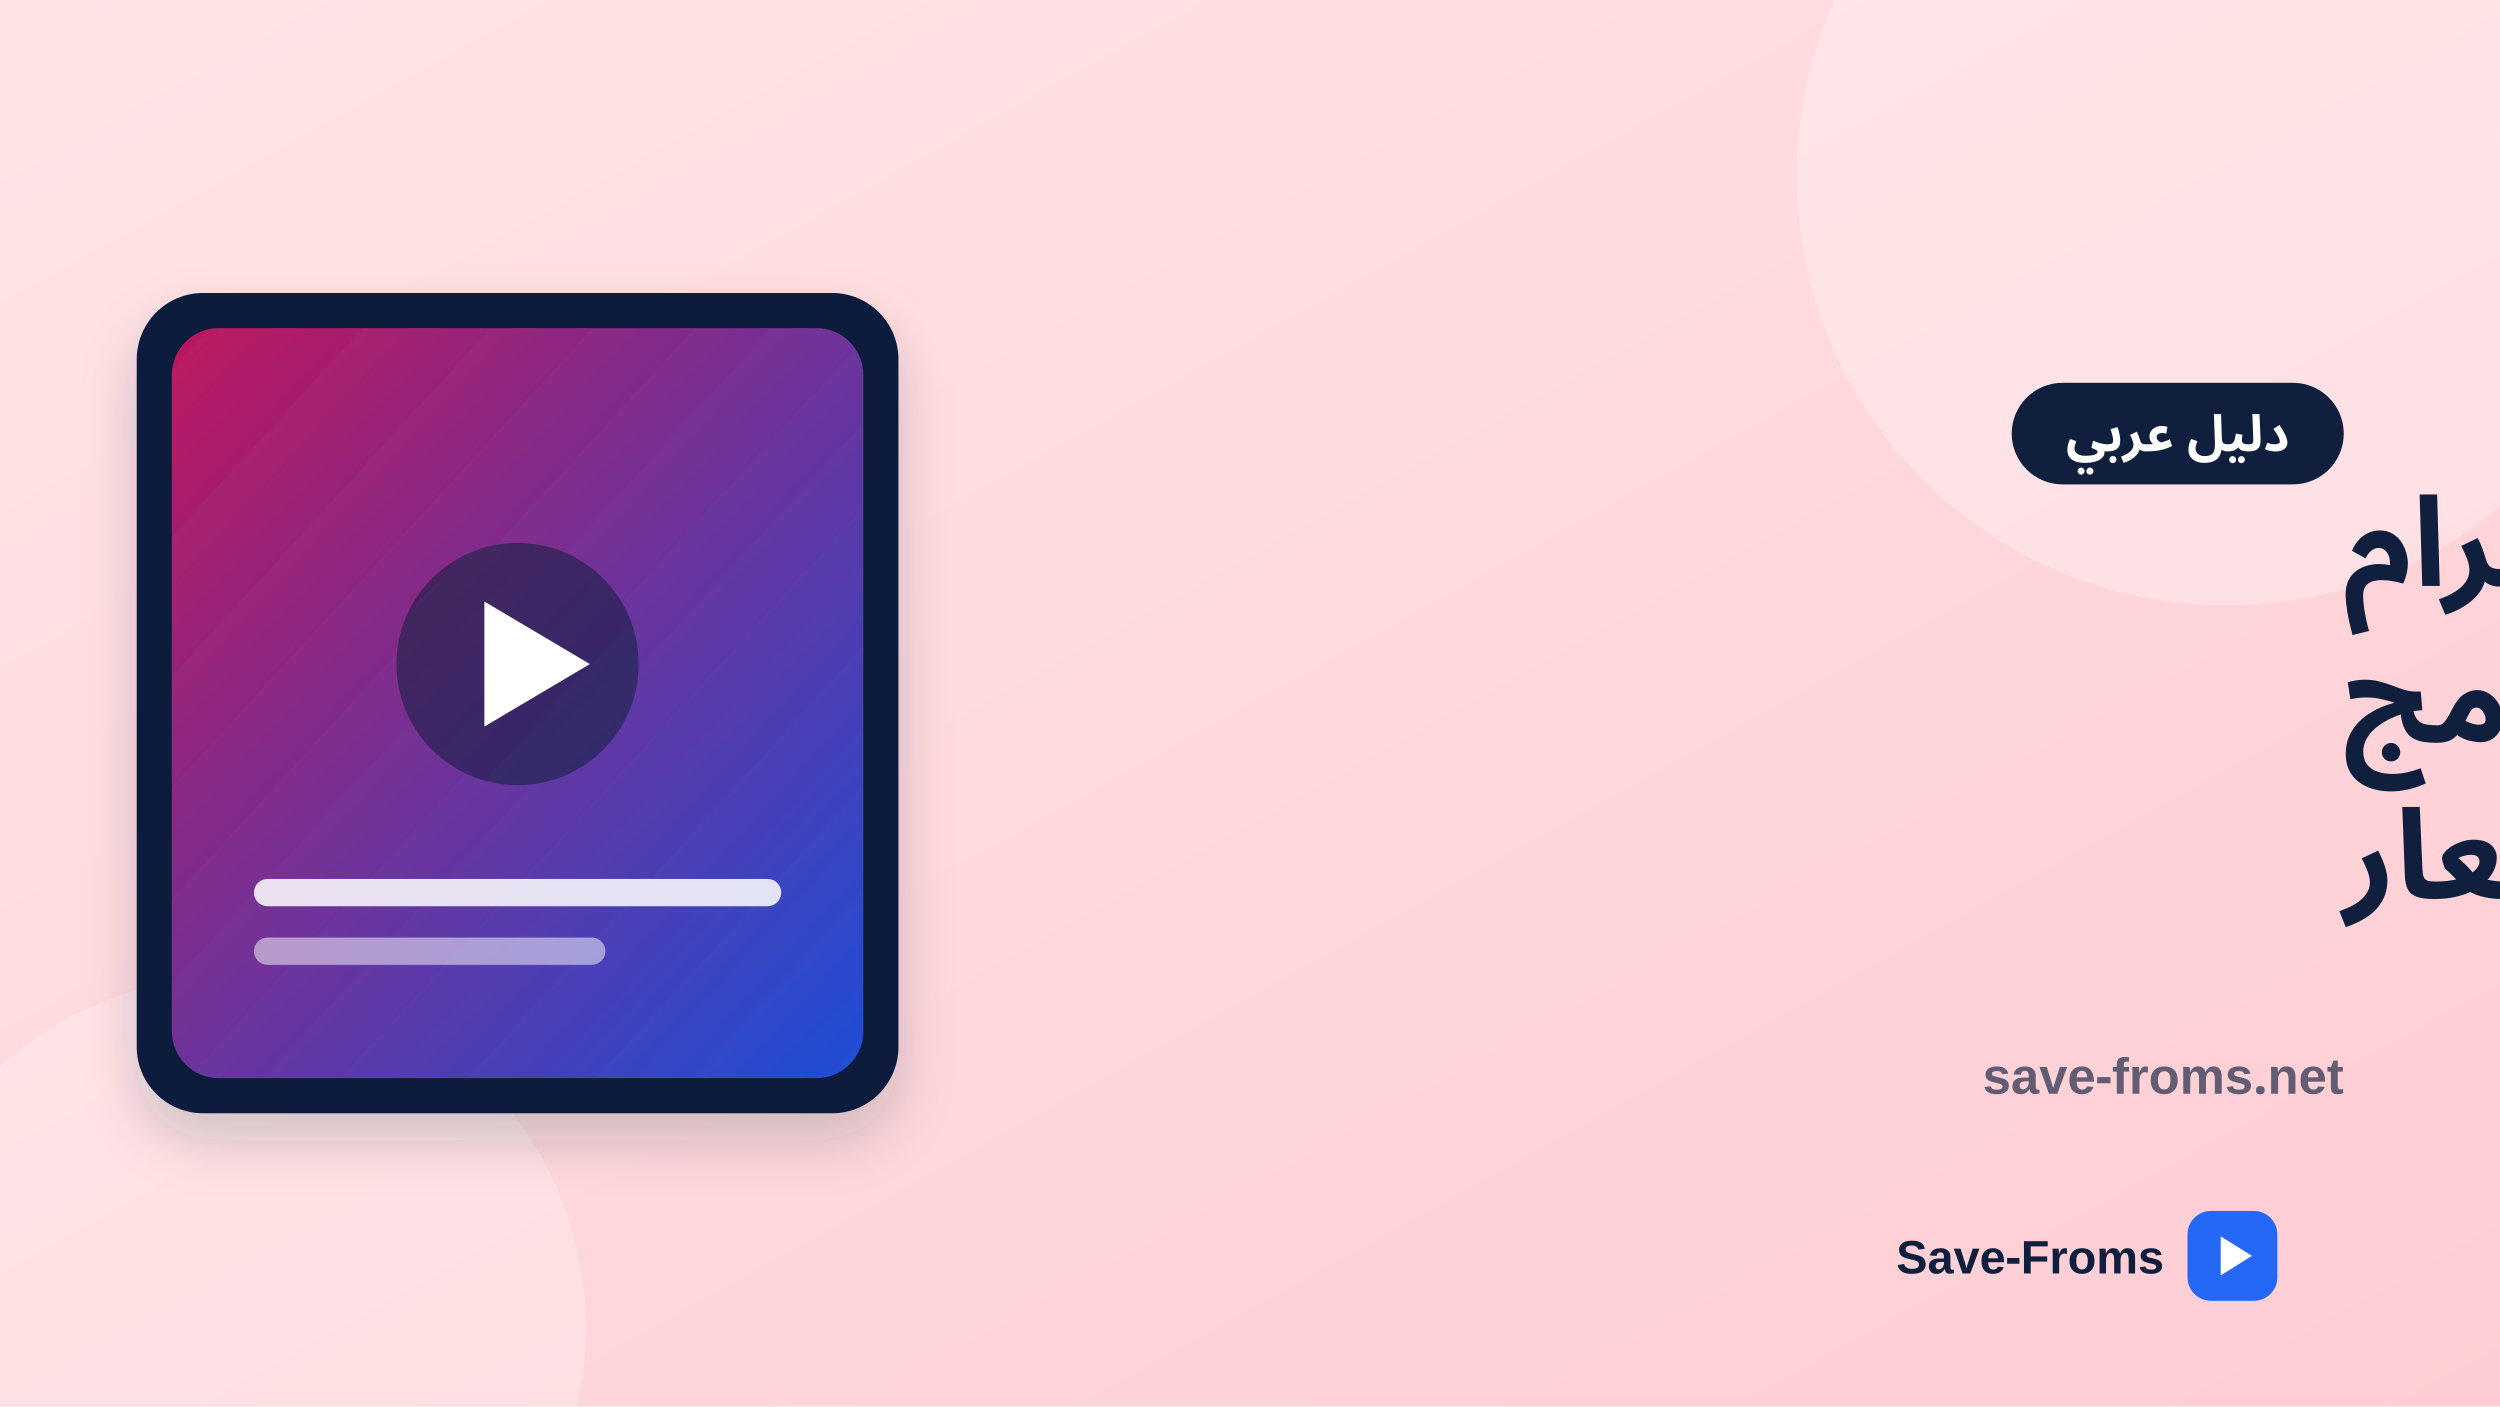
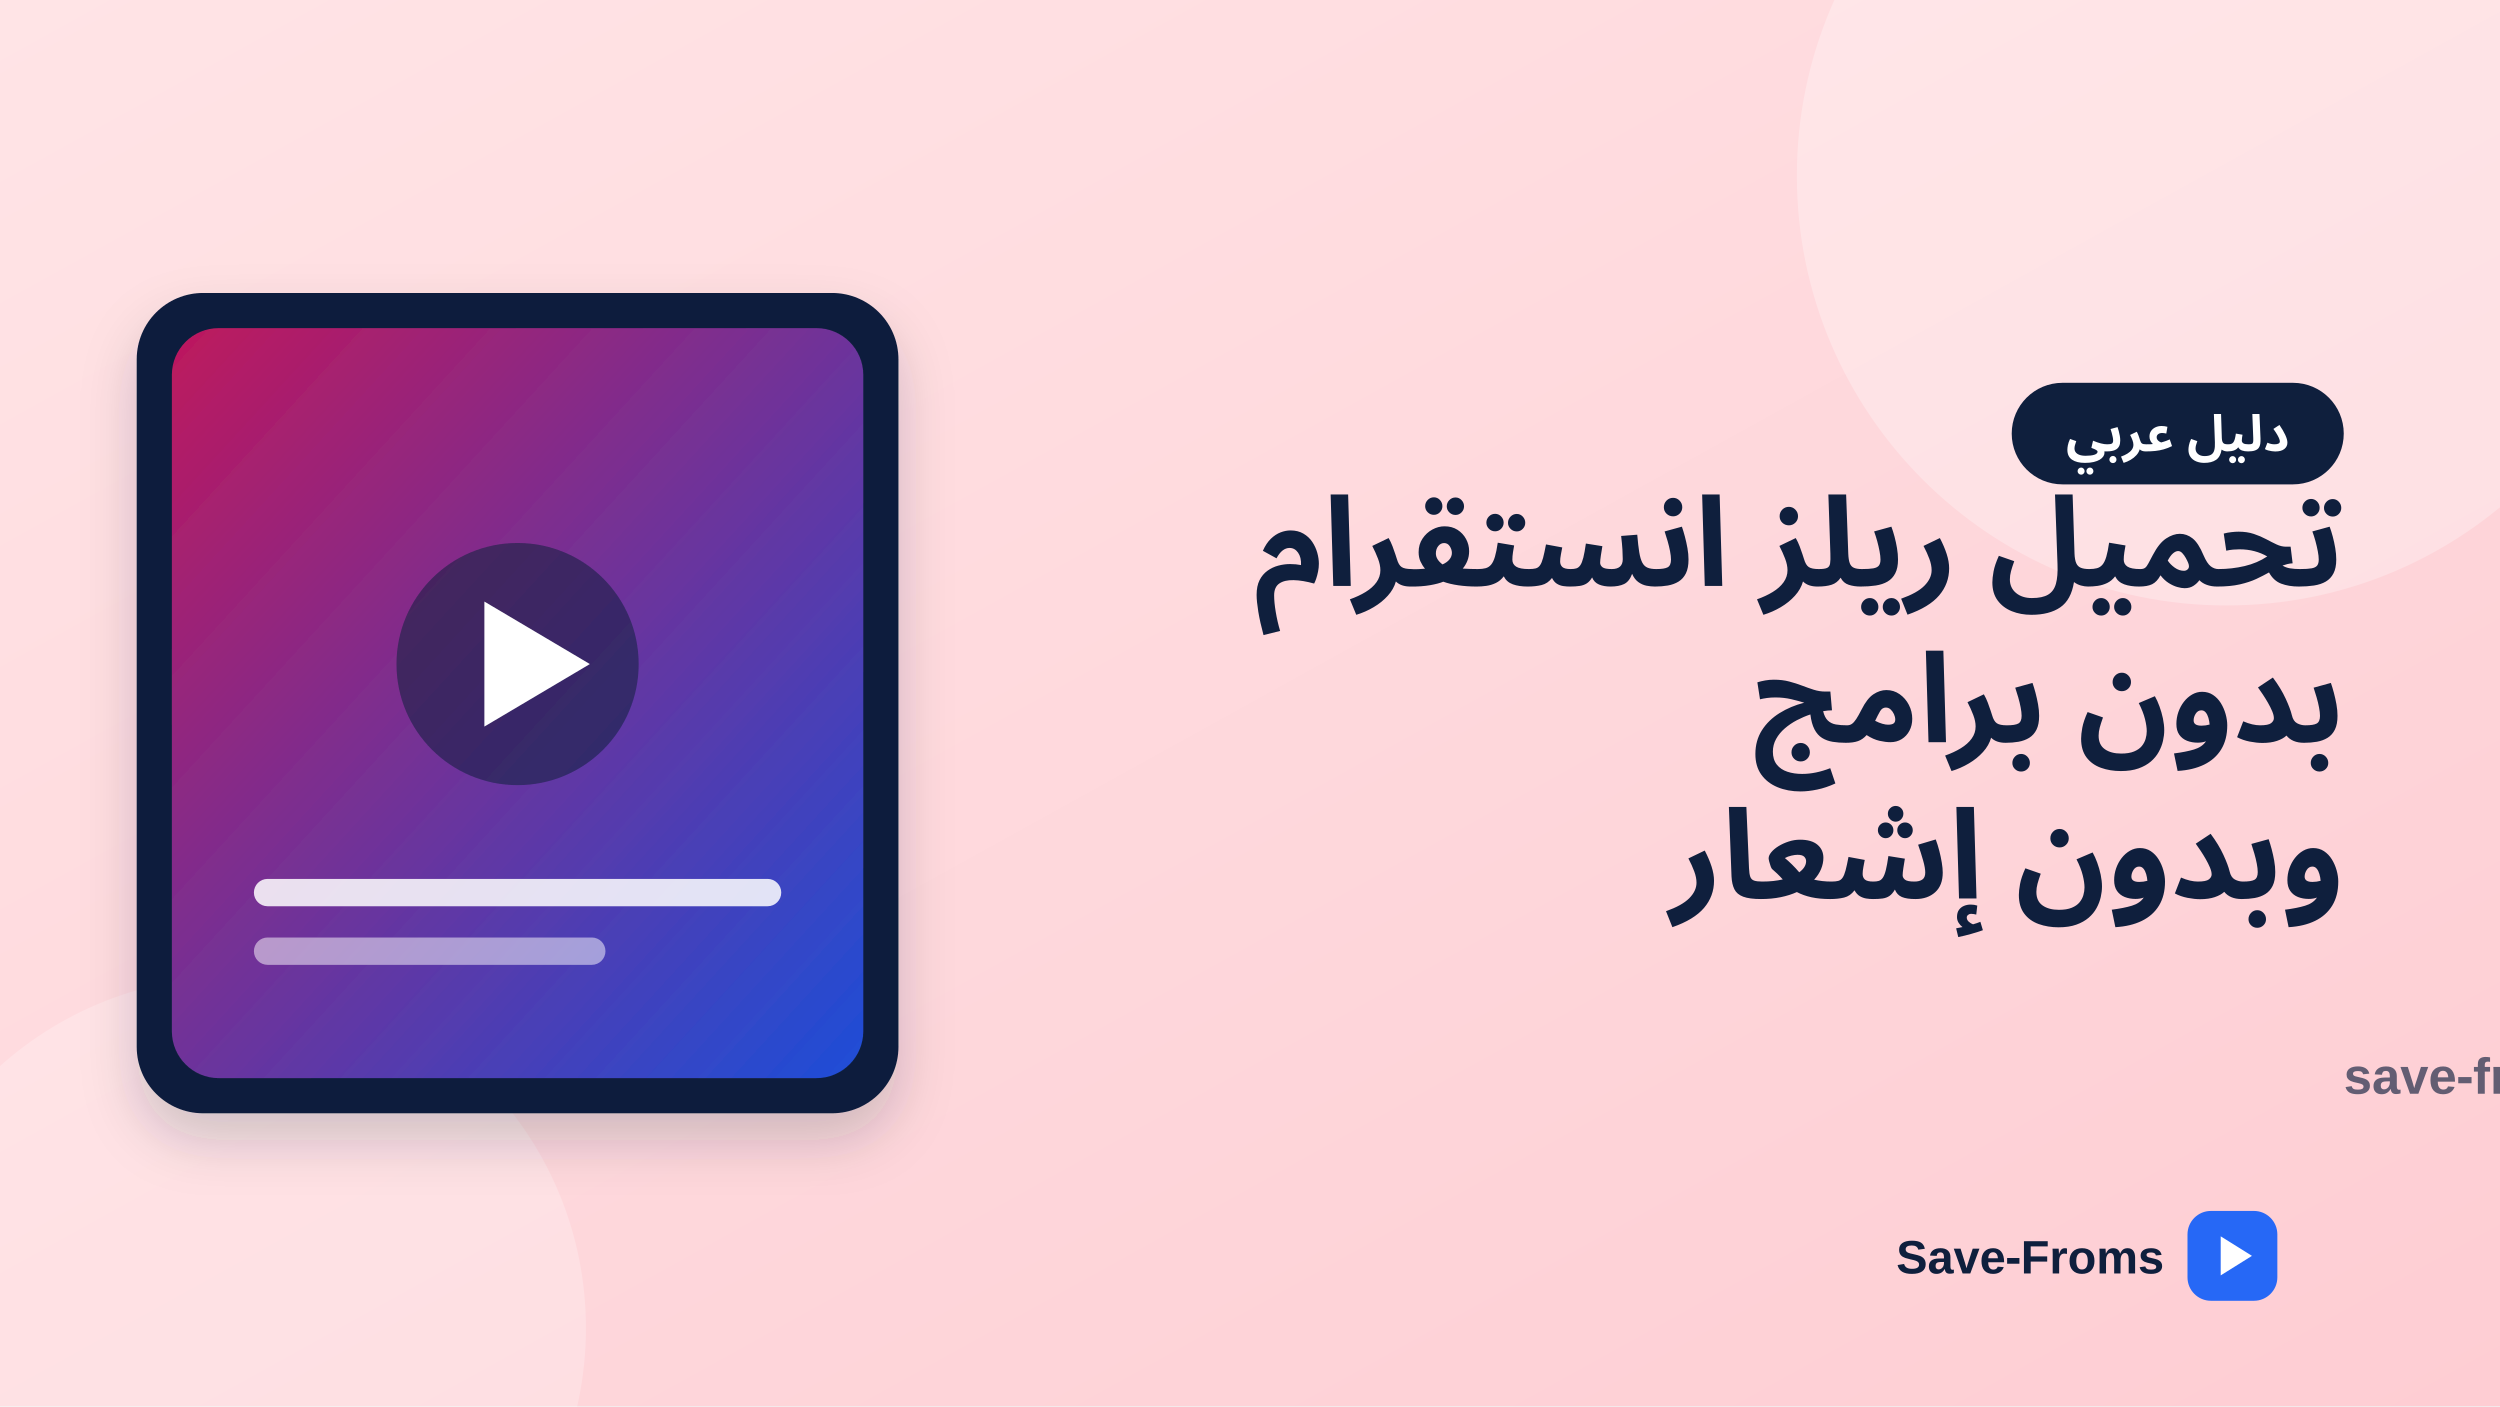
<svg xmlns="http://www.w3.org/2000/svg" viewBox="0 0 1280 720" width="1280" height="720">
  <defs>
    <linearGradient id="bg" x1="0" x2="1" y1="0" y2="1">
      <stop stop-color="#ffe4e6" />
      <stop offset="1" stop-color="#fecdd3" />
    </linearGradient>
    <linearGradient id="card" x1="0" x2="1" y1="0" y2="1">
      <stop stop-color="#be185d" />
      <stop offset="1" stop-color="#1d4ed8" />
    </linearGradient>
    <filter id="sh">
      <feDropShadow dx="0" dy="14" stdDeviation="14" flood-color="#0f1f3d" flood-opacity=".18" />
    </filter>
  </defs>
  <rect width="1280" height="720" rx="0" fill="url(#bg)" />
  <circle cx="1140" cy="90" r="220" fill="#fff" opacity=".28" />
  <circle cx="120" cy="680" r="180" fill="#fff" opacity=".22" />
  <g filter="url(#sh)" transform="translate(70,150)">
    <rect width="390" height="420" rx="34" fill="#0f1f3d" />
    <rect x="18" y="18" width="354" height="384" rx="24" fill="url(#card)" />
    <circle cx="195" cy="190" r="62" fill="#0f1f3d" opacity=".55" />
    <path d="m178 158 54 32-54 32Z" fill="#fff" />
    <rect x="60" y="300" width="270" height="14" rx="7" fill="#fff" opacity=".85" />
    <rect x="60" y="330" width="180" height="14" rx="7" fill="#fff" opacity=".5" />
  </g>
  <rect x="1030" y="196" width="170" height="52" rx="26" fill="#0f1f3d" />
  <text x="1115" y="231" text-anchor="middle" fill="#fff" font-family="'Noto Sans Arabic','Segoe UI',Tahoma,Arial,sans-serif" font-size="26" font-weight="800">دليل عربي</text>
-   <text x="1200" y="300" text-anchor="end" direction="rtl" fill="#0f1f3d" font-family="'Noto Sans Arabic','Segoe UI',Tahoma,Arial,sans-serif" font-size="64" font-weight="800">تحميل ريلز انستقرام</text>
-   <text x="1200" y="380" text-anchor="end" direction="rtl" fill="#0f1f3d" font-family="'Noto Sans Arabic','Segoe UI',Tahoma,Arial,sans-serif" font-size="64" font-weight="800">بدون برامج</text>
-   <text x="1200" y="460" text-anchor="end" direction="rtl" fill="#0f1f3d" font-family="'Noto Sans Arabic','Segoe UI',Tahoma,Arial,sans-serif" font-size="64" font-weight="800">وبدون إشعار</text>
-   <text x="1200" y="560" text-anchor="end" fill="#0f1f3d" opacity=".65" font-family="'Noto Sans Arabic','Segoe UI',Tahoma,Arial,sans-serif" font-size="26" font-weight="600">save-froms.net</text>
+   <text x="1200" y="300" text-anchor="start" direction="rtl" fill="#0f1f3d" font-family="'Noto Sans Arabic','Segoe UI',Tahoma,Arial,sans-serif" font-size="64" font-weight="800">تحميل ريلز انستقرام</text>
+   <text x="1200" y="380" text-anchor="start" direction="rtl" fill="#0f1f3d" font-family="'Noto Sans Arabic','Segoe UI',Tahoma,Arial,sans-serif" font-size="64" font-weight="800">بدون برامج</text>
+   <text x="1200" y="460" text-anchor="start" direction="rtl" fill="#0f1f3d" font-family="'Noto Sans Arabic','Segoe UI',Tahoma,Arial,sans-serif" font-size="64" font-weight="800">وبدون إشعار</text>
+   <text x="1200" y="560" text-anchor="start" fill="#0f1f3d" opacity=".65" font-family="'Noto Sans Arabic','Segoe UI',Tahoma,Arial,sans-serif" font-size="26" font-weight="600">save-froms.net</text>
  <g transform="translate(1120,620)">
    <rect width="46" height="46" rx="12" fill="#2668f6" />
    <path d="m17 13 16 10-16 10Z" fill="#fff" />
    <text x="-12" y="32" text-anchor="end" fill="#0f1f3d" font-family="'Noto Sans Arabic','Segoe UI',Tahoma,Arial,sans-serif" font-size="24" font-weight="800">Save-Froms</text>
  </g>
</svg>
